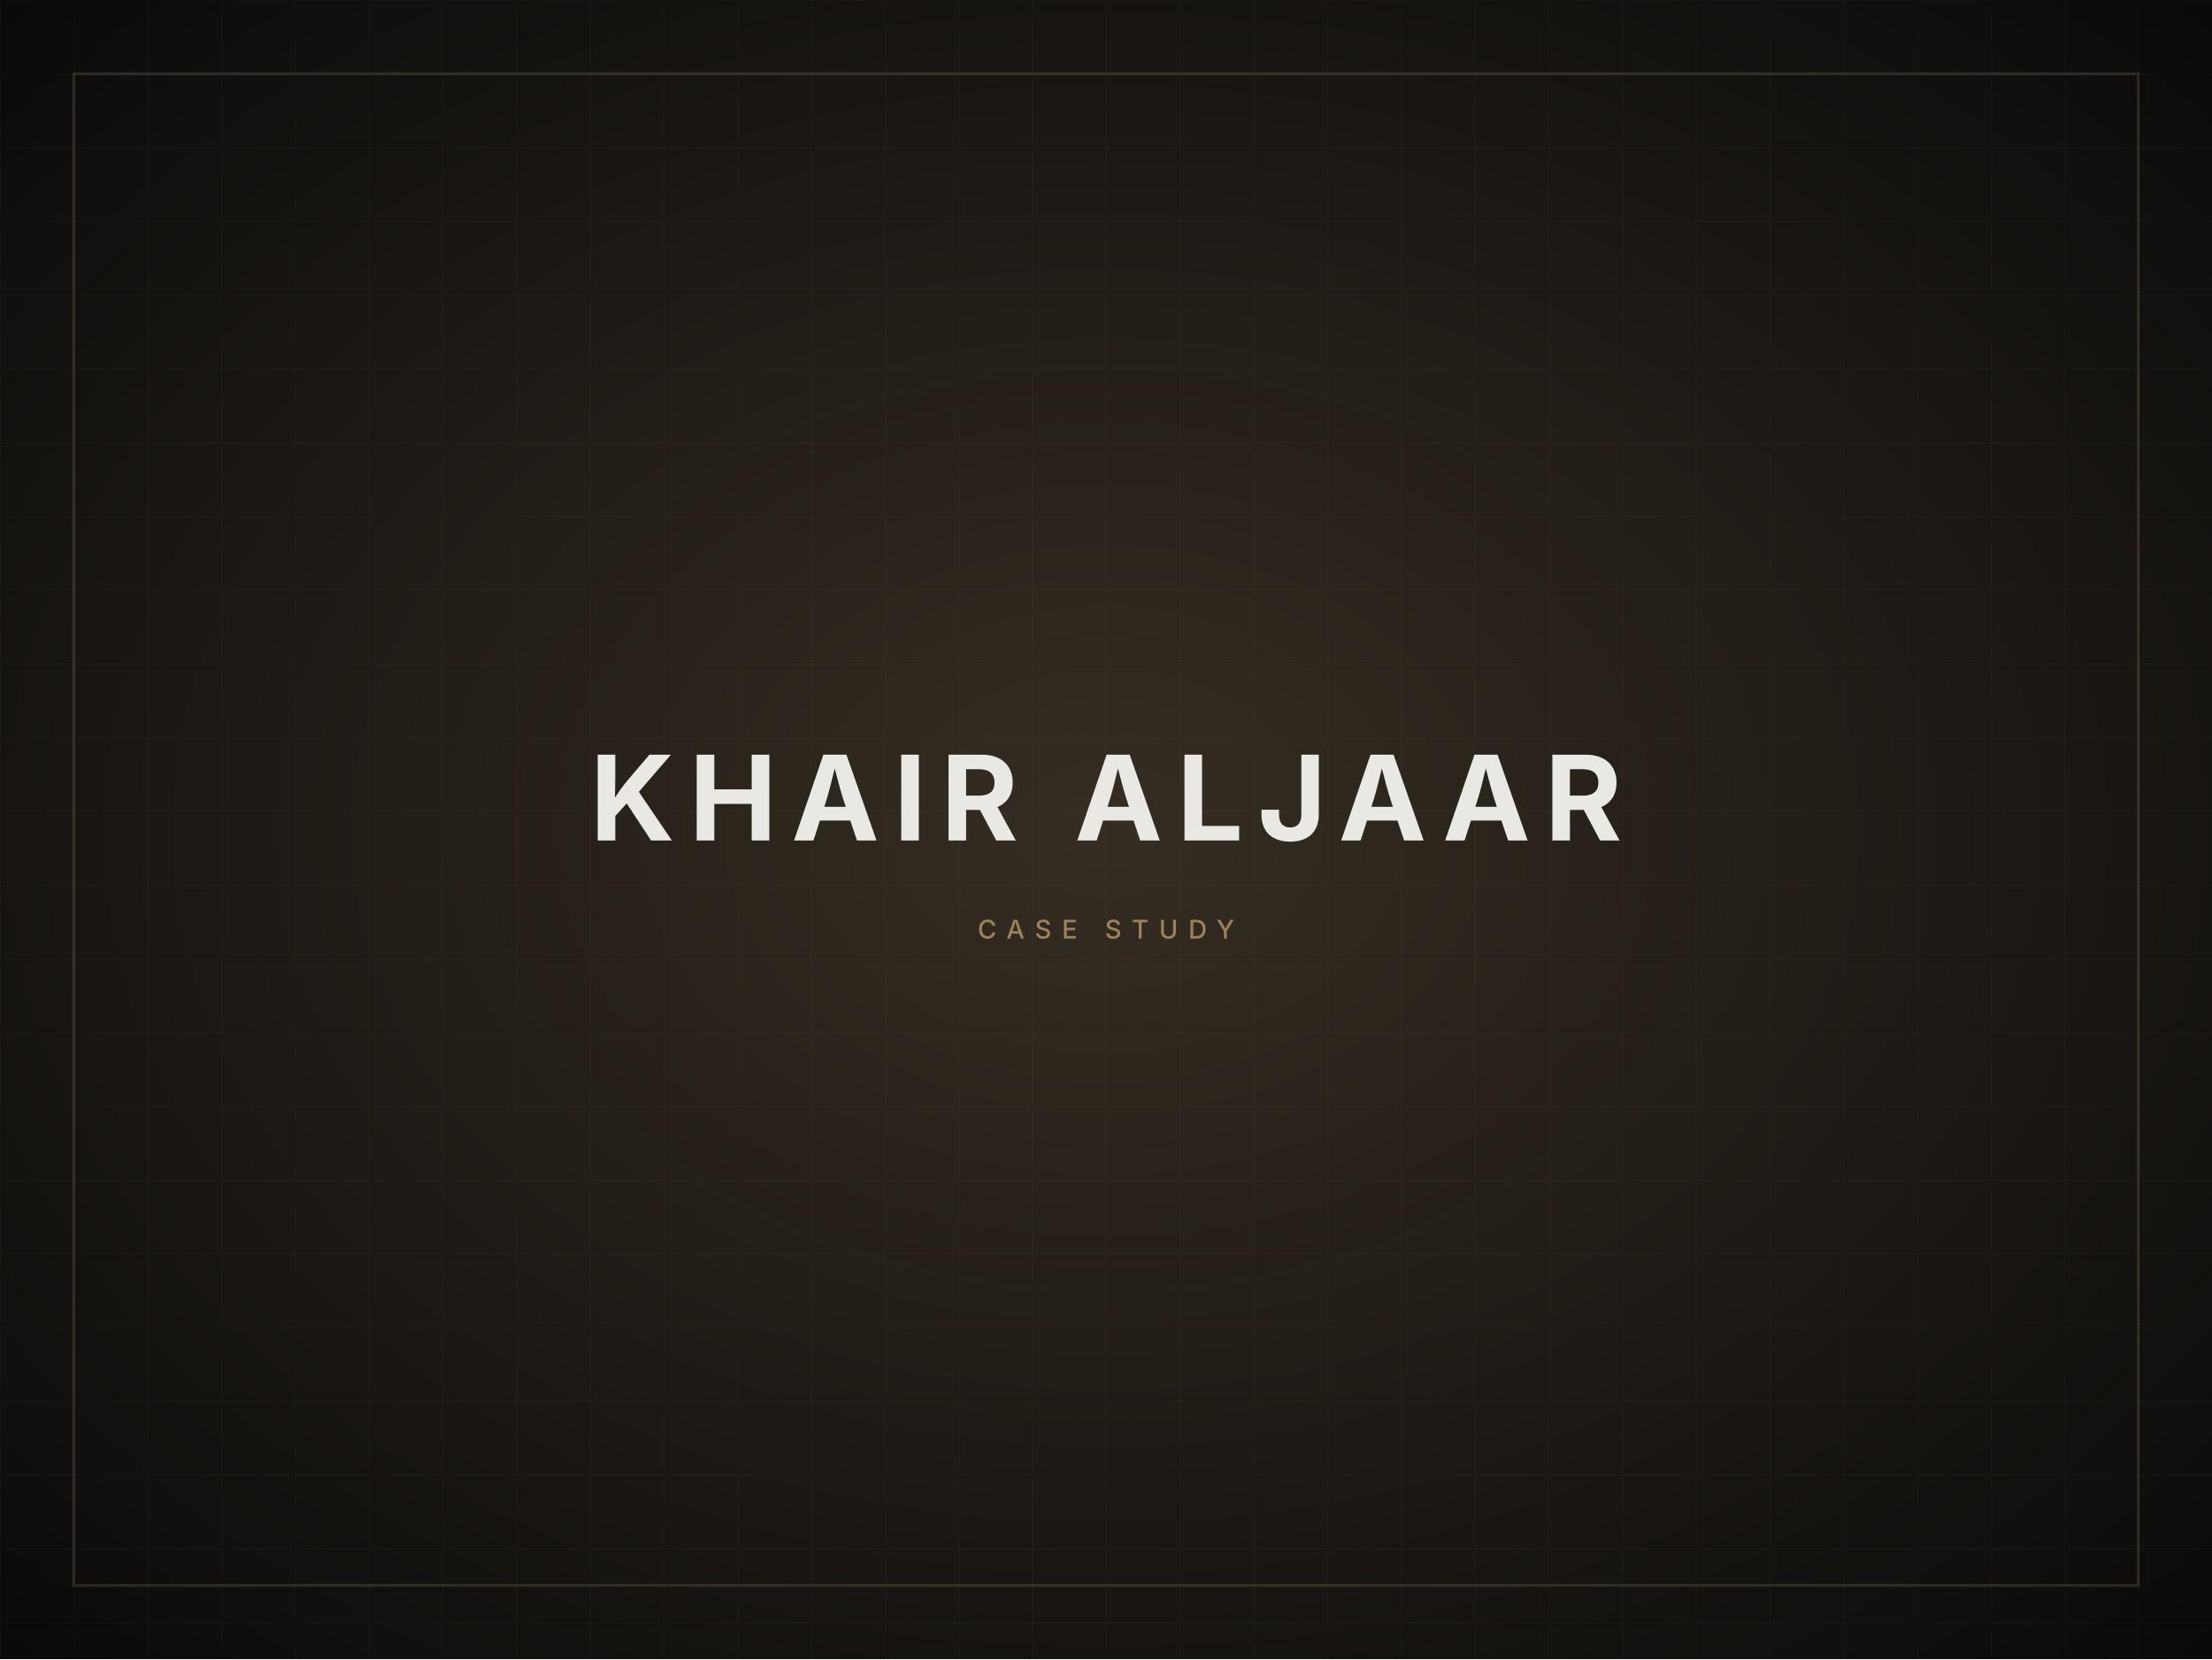
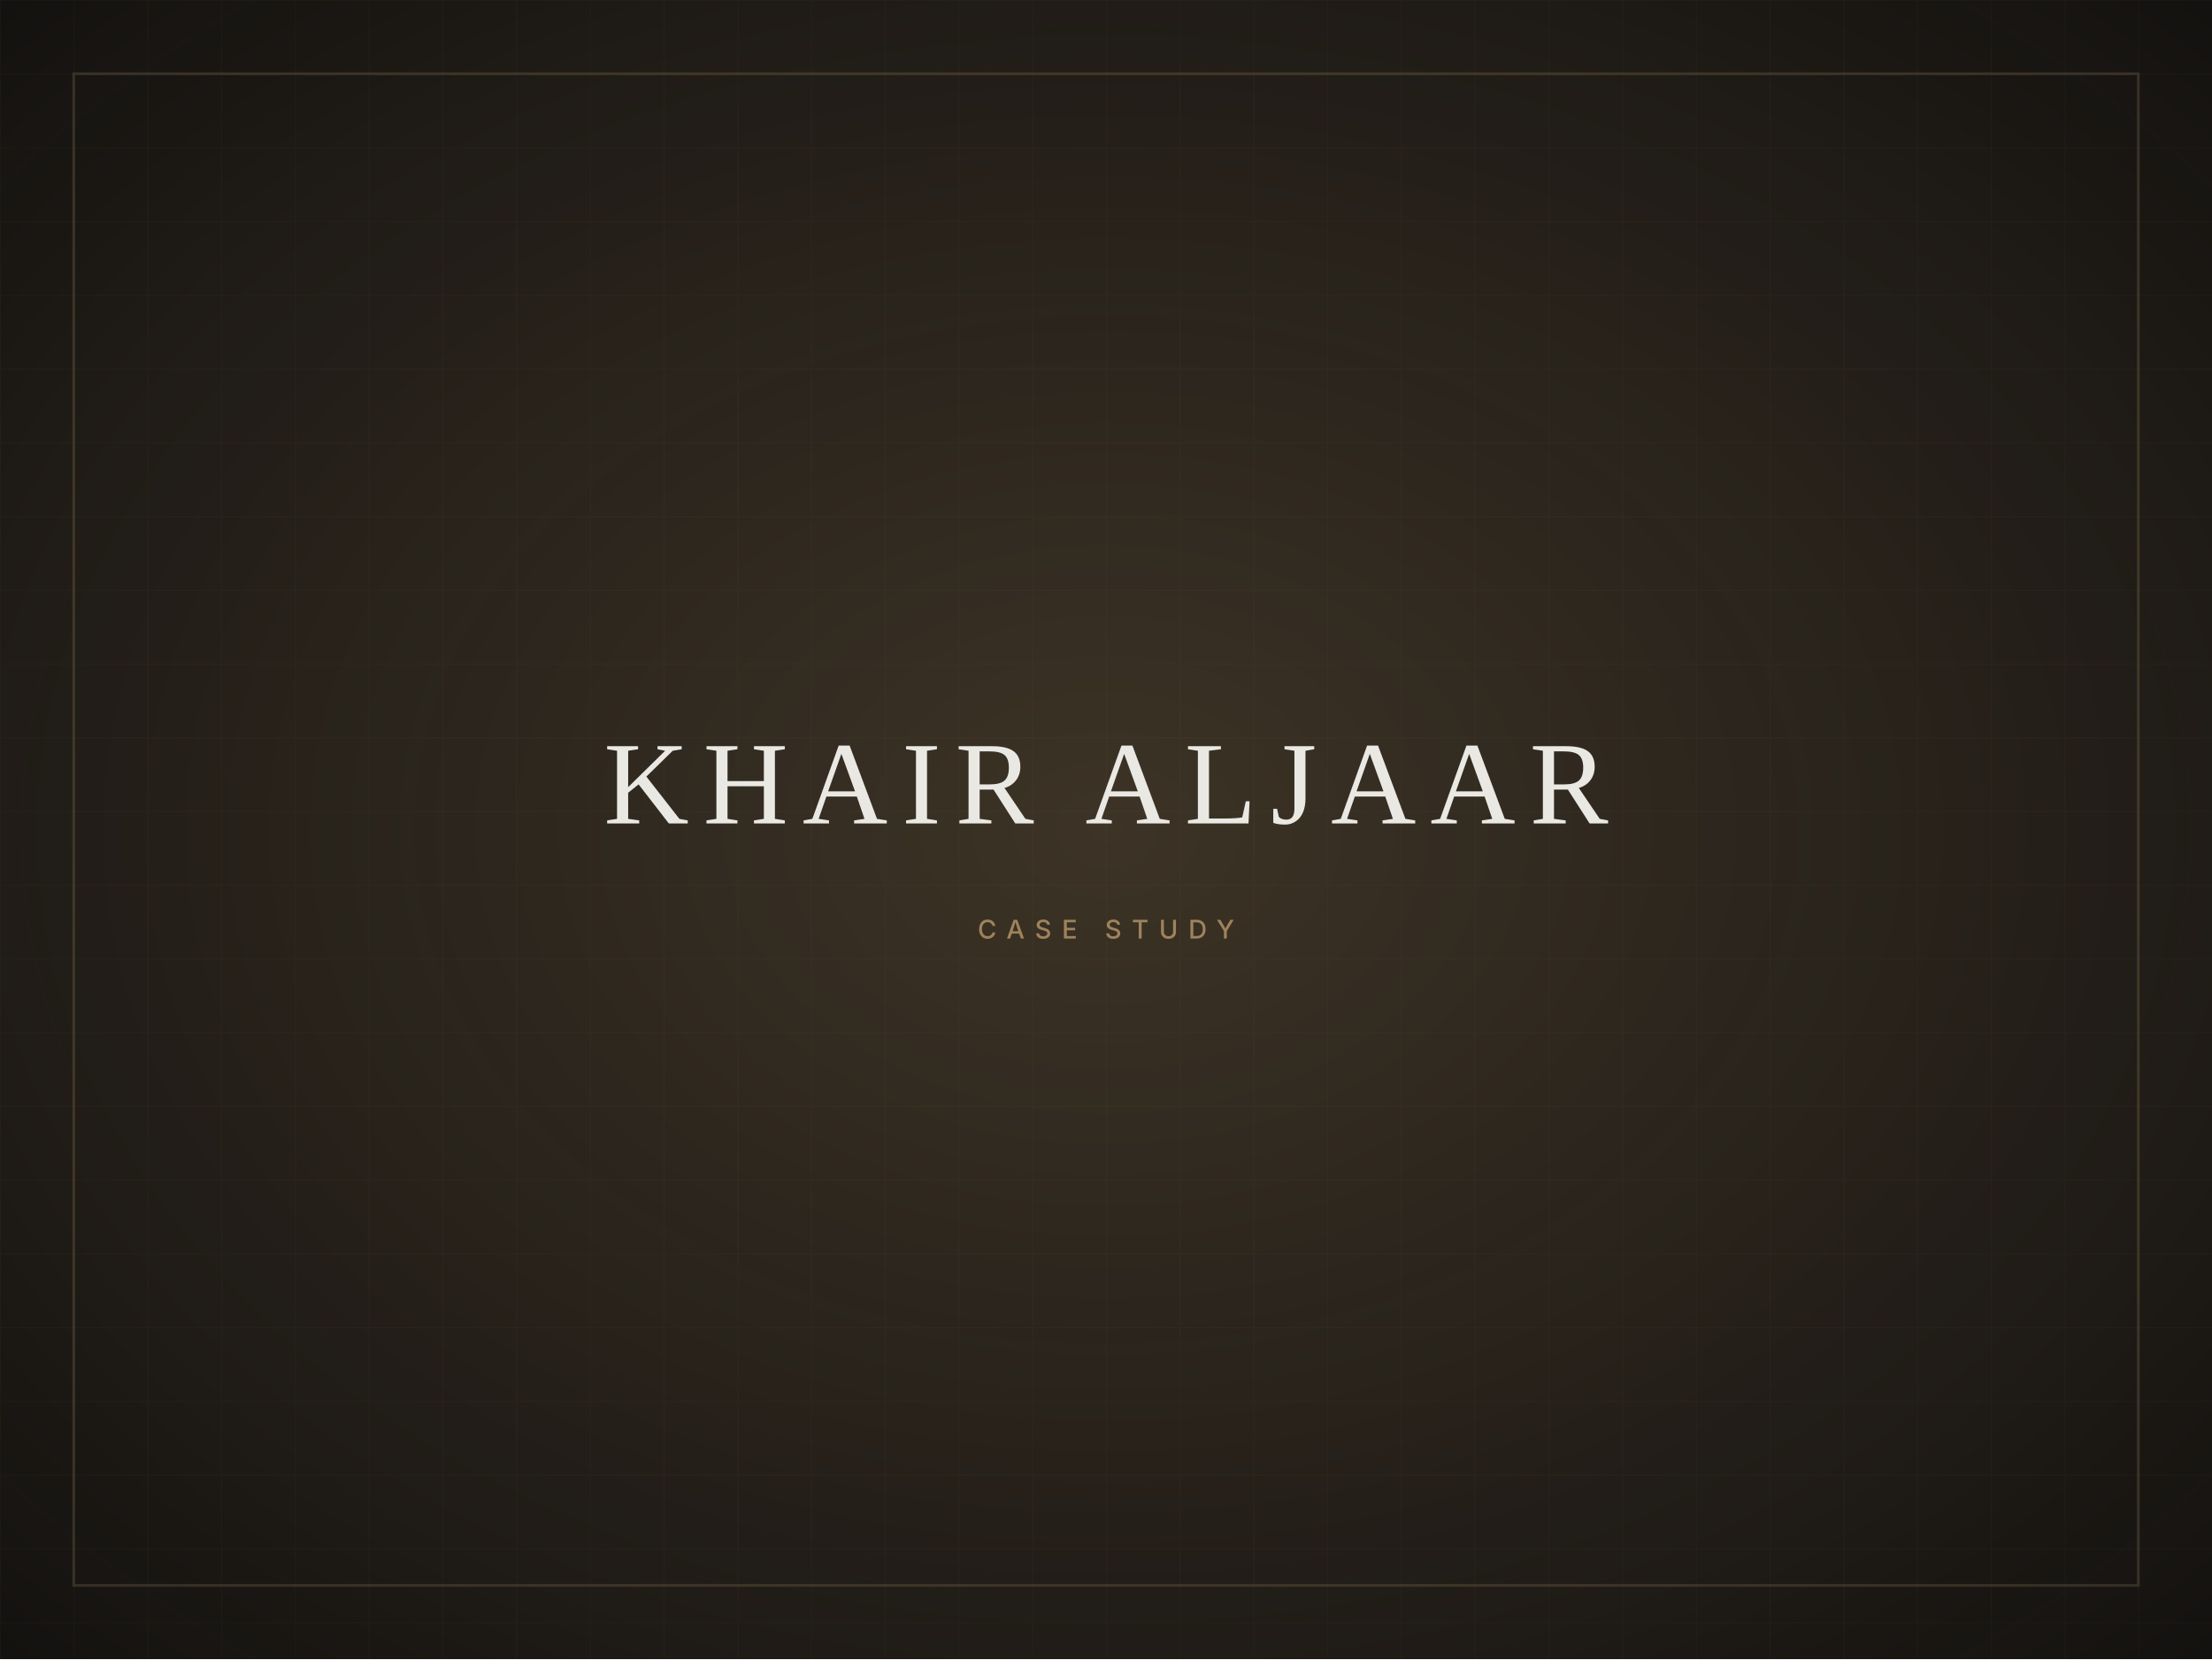
<svg xmlns="http://www.w3.org/2000/svg" width="1200" height="900" viewBox="0 0 1200 900">
  <defs>
    <radialGradient id="goldGlow" cx="50%" cy="50%" r="70%" fx="50%" fy="50%">
      <stop offset="0%" stop-color="rgba(184, 151, 106, 0.25)" />
      <stop offset="100%" stop-color="rgba(184, 151, 106, 0)" />
    </radialGradient>
    <pattern id="grid" width="40" height="40" patternUnits="userSpaceOnUse">
      <path d="M 40 0 L 0 0 0 40" fill="none" stroke="rgba(184, 151, 106, 0.04)" stroke-width="1" />
    </pattern>
  </defs>
-   <rect width="100%" height="100%" fill="#0A0A0A" />
+   <rect width="100%" height="100%" fill="#141210" />
  <rect width="100%" height="100%" fill="url(#grid)" />
  <rect width="100%" height="100%" fill="url(#goldGlow)" />
  <rect x="40" y="40" width="1120" height="820" fill="none" stroke="rgba(184, 151, 106, 0.2)" stroke-width="1.5" />
-   <text x="50%" y="48%" font-family="-apple-system, BlinkMacSystemFont, 'Inter', 'Segoe UI', Roboto, Helvetica, Arial, sans-serif" font-size="64" font-weight="700" fill="#EAE8E3" text-anchor="middle" dominant-baseline="middle" letter-spacing="0.12em">
+   <text x="50%" y="48%" font-family="'Playfair Display', 'Times New Roman', Georgia, serif" font-size="64" font-weight="400" fill="#EAE8E3" text-anchor="middle" dominant-baseline="middle" letter-spacing="0.12em">
    KHAIR ALJAAR
  </text>
  <text x="50%" y="56%" font-family="-apple-system, BlinkMacSystemFont, 'Inter', 'Segoe UI', Roboto, sans-serif" font-size="14" font-weight="500" fill="rgba(184, 151, 106, 0.8)" text-anchor="middle" dominant-baseline="middle" letter-spacing="0.4em">
    CASE STUDY
  </text>
</svg>
